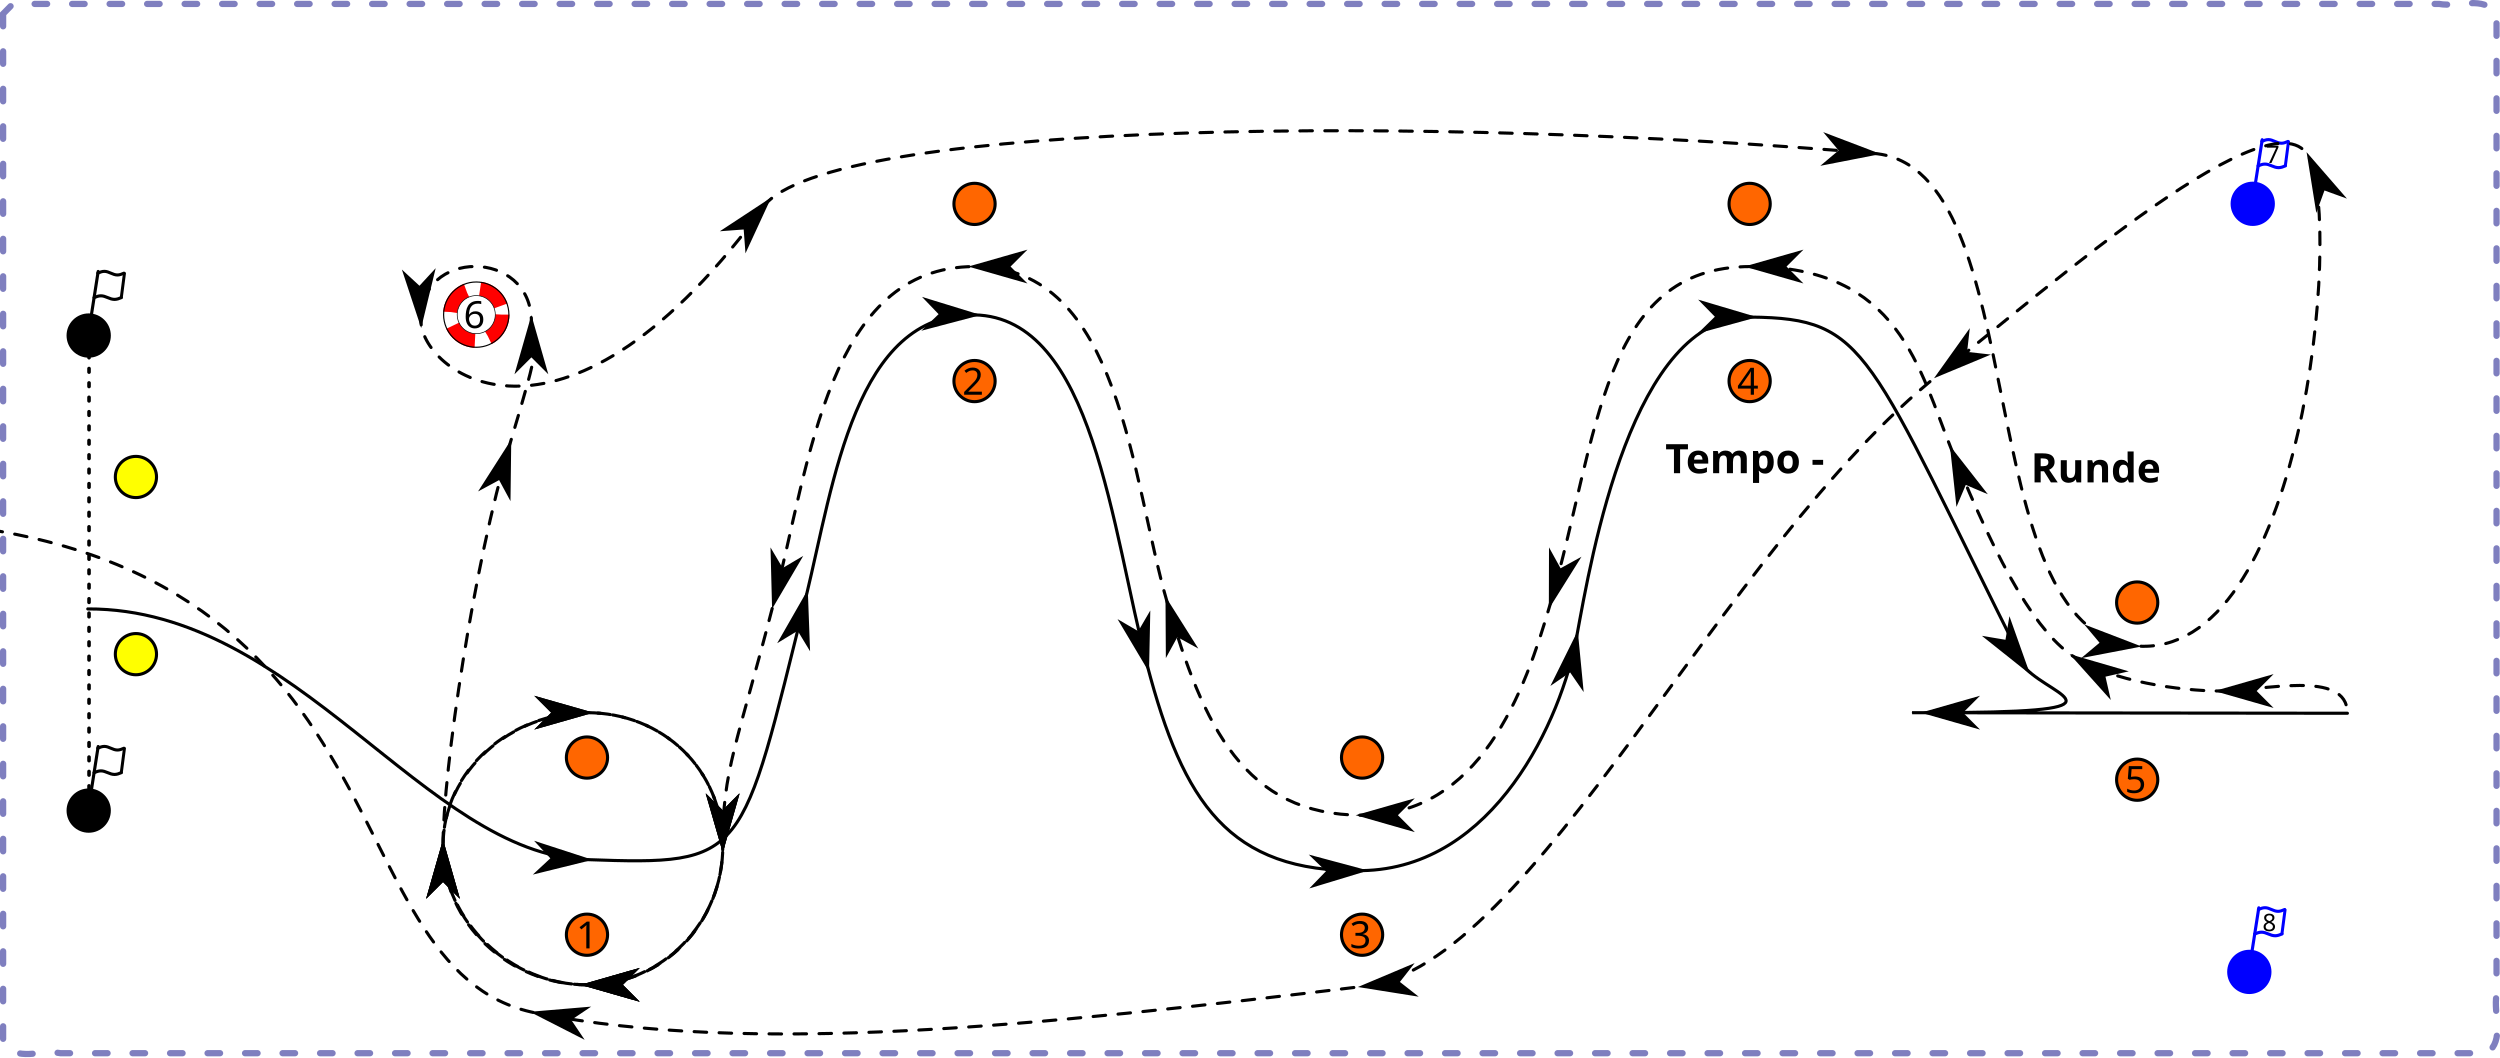
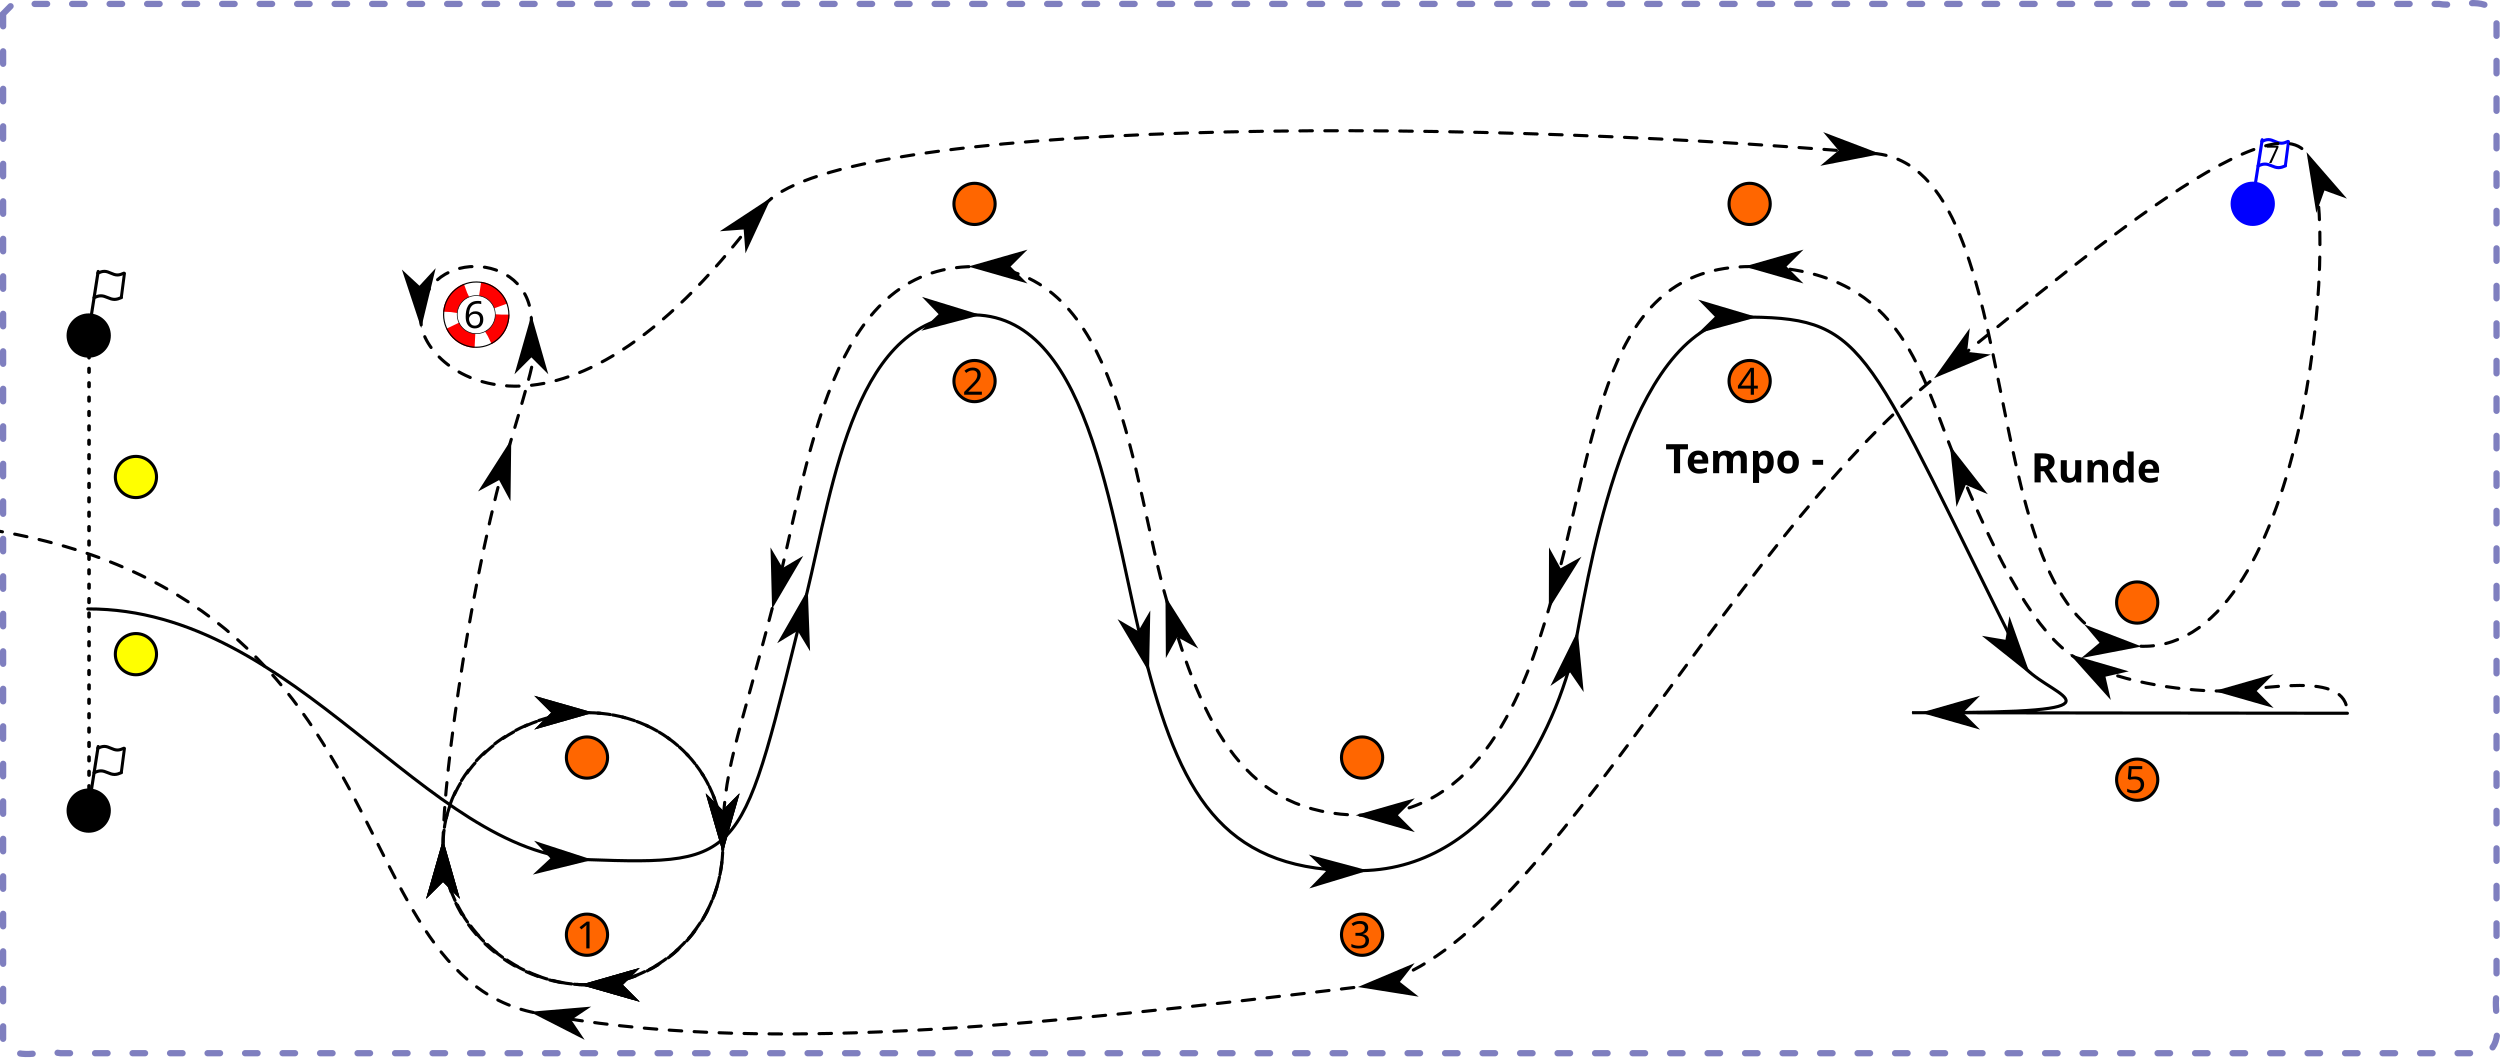
<svg xmlns="http://www.w3.org/2000/svg" version="1.0" id="svg3641" height="360.829" width="853.326" style="enable-background:new" xml:space="preserve">
  <defs id="arrows">
    <marker id="RazorWire" refX="0" refY="0" orient="auto" style="overflow:visible">
      <path id="path5527" style="fill:#34ff00;fill-opacity:1;fill-rule:evenodd;stroke:#34ff00;stroke-width:0.085pt;stroke-opacity:1" d="M 0.019,-0.632 V 0.595 L -6.621,2.568 H 9.113 L 2.979,0.595 V -0.632 L 9.166,-2.472 H -6.594 Z" />
    </marker>
    <marker orient="auto" refY="0" refX="0" id="Scissors" style="overflow:visible">
      <path id="schere" d="M 9.696,-3.847 C 8.661,-5.095 6.794,-5.052 5.4,-4.515 l -8.76,3.283 c -2.548,-1.394 -5.065,-0.995 -5.065,-1.673 0,-0.53 0.487,-0.414 0.414,-1.795 -0.07,-1.326 -1.454,-2.307 -2.763,-2.22 -1.309,-0.008 -2.666,0.995 -2.678,2.379 -0.098,1.393 1.074,2.688 2.461,2.779 1.624,0.242 4.499,-0.742 5.848,1.676 C -6.148,1.766 -7.931,1.771 -9.543,1.679 -10.882,1.602 -12.489,1.985 -13.128,3.301 c -0.617,1.261 -0.012,3.056 1.405,3.442 1.43,0.525 3.393,-0.138 3.733,-1.782 0.262,-1.267 -0.635,-1.862 -0.291,-2.322 0.26,-0.347 1.91,-0.146 4.85,-1.466 L 6.055,4.515 C 7.253,4.85 8.718,4.839 9.78,3.66 L -0.055,-0.057 Z M -9.832,-5.874 c 1.381,0.771 1.268,2.862 -0.167,3.268 -1.298,0.452 -2.956,-0.81 -2.542,-2.216 0.242,-1.154 1.764,-1.579 2.709,-1.052 z m 0.06,8.552 c 1.441,0.532 1.196,2.97 -0.269,3.298 -0.972,0.337 -2.361,-0.148 -2.459,-1.293 -0.189,-1.392 1.446,-2.65 2.728,-2.005 z" style="fill:#34ff00;fill-opacity:1;stroke:#34ff00;stroke-width:1.067;stroke-opacity:1" />
    </marker>
    <marker orient="auto" refY="0" refX="0" id="Legs" style="overflow:visible">
      <g id="g5494" transform="scale(-0.7)" style="fill:#34ff00;fill-opacity:1;stroke:#34ff00;stroke-opacity:1">
        <g id="g5496" transform="matrix(0,-1,-1,0,22.0892,22.73484)" style="fill:#34ff00;fill-opacity:1;stroke:#34ff00;stroke-opacity:1">
          <path id="path5498" d="m 22.636,22.054 c -7.371,5.036 -2.618,7.047 -6.23,14.339" style="fill:#34ff00;fill-opacity:1;fill-rule:evenodd;stroke:#34ff00;stroke-width:1.067pt;stroke-opacity:1" />
          <path id="path5500" d="m 22.825,21.918 c -1.451,8.904 3.772,9.355 4.805,14.747" style="fill:#34ff00;fill-opacity:1;fill-rule:evenodd;stroke:#34ff00;stroke-width:1.067pt;stroke-opacity:1" />
        </g>
        <path id="path5502" d="m -15.029,-7.181 -0.984,4.313 4.227,-1.305 z" style="fill:#34ff00;fill-opacity:1;fill-rule:evenodd;stroke:#34ff00;stroke-width:1.067pt;stroke-opacity:1" />
        <path id="path5504" d="m -16.23,4.861 1.999,3.946 2.418,-3.704 z" style="fill:#34ff00;fill-opacity:1;fill-rule:evenodd;stroke:#34ff00;stroke-width:1.067pt;stroke-opacity:1" />
      </g>
    </marker>
    <linearGradient id="linearGradient5477">
      <stop style="stop-color:#57e307;stop-opacity:1;" offset="0" id="stop5479" />
    </linearGradient>
    <marker style="overflow:visible" id="Arrow1Lend" refX="0" refY="0" orient="auto">
      <path style="fill-rule:evenodd;stroke:#000000;stroke-width:0.853pt;marker-start:none" d="M -10.667,0 -14.933,4.267 0,0 -14.933,-4.267 Z" id="path3104" />
    </marker>
    <marker style="overflow:visible" id="Arrow1Lstart" refX="0" refY="0" orient="auto">
      <path style="fill-rule:evenodd;stroke:#000000;stroke-width:0.853pt;marker-start:none" d="M 10.667,0 14.933,-4.267 0,0 14.933,4.267 Z" id="path3282" />
    </marker>
    <marker style="overflow:visible" id="Arrow1Lstart-7" refX="0" refY="0" orient="auto">
      <path style="fill-rule:evenodd;stroke:#000000;stroke-width:0.853pt;marker-start:none" d="M 10.667,0 14.933,-4.267 0,0 14.933,4.267 Z" id="path3282-4" />
    </marker>
    <marker style="overflow:visible" id="Arrow1Lend-6" refX="0" refY="0" orient="auto">
      <path style="fill-rule:evenodd;stroke:#000000;stroke-width:0.853pt;marker-start:none" d="M -10.667,0 -14.933,4.267 0,0 -14.933,-4.267 Z" id="path3104-0" />
    </marker>
  </defs>
  <g transform="translate(-215.4445,-435.3955)" style="display:inline" id="Parcours">
    <defs id="defs2076" />
    <g id="g1" />
    <g id="layer6" style="display:inline">
      <g transform="translate(18.94796,85.04597)" id="Zeitnahme" style="display:inline">
        <g id="g13156" transform="translate(-177.6378,-94.48819)">
          <path style="fill:#000000;fill-opacity:1;stroke:#000000;stroke-width:1.762" d="m 411.087,559.37 c 0,-3.685 -2.986,-6.678 -6.678,-6.678 -3.683,0 -6.678,2.987 -6.678,6.678 0,3.685 2.987,6.678 6.678,6.678 3.685,0 6.678,-2.987 6.678,-6.678 z" id="Zeit_oben" />
        </g>
        <g id="g13172" transform="translate(-177.6378,67.66194)">
          <path style="fill:#000000;fill-opacity:1;stroke:#000000;stroke-width:1.762" d="m 411.087,559.37 c 0,-3.685 -2.986,-6.678 -6.678,-6.678 -3.683,0 -6.678,2.987 -6.678,6.678 0,3.685 2.987,6.678 6.678,6.678 3.685,0 6.678,-2.987 6.678,-6.678 z" id="Zeit_unten" />
        </g>
        <path style="fill:none;stroke:#000000;stroke-width:1.228;stroke-linecap:round;stroke-linejoin:miter;stroke-miterlimit:4;stroke-dasharray:1.228, 3.684;stroke-dashoffset:0;stroke-opacity:1" d="m 226.886,466.315 c 0,23.379 0,46.759 0,70.138 0,19.991 0,67.885 0,87.271" id="path14169" />
      </g>
      <g transform="translate(113.4362,157.2769)" id="Tor1" style="display:inline;fill:#ff6600">
        <path style="fill:#ff6600;stroke:#000000;stroke-width:1.056" d="m 309.393,536.693 c 0,-3.883 -3.149,-7.032 -7.031,-7.032 -3.881,0 -7.031,3.148 -7.031,7.032 0,3.883 3.15,7.031 7.031,7.031 3.882,0 7.031,-3.147 7.031,-7.031 z" id="Tor1_innen" />
        <path style="fill:#ff6600;stroke:#000000;stroke-width:1.056" d="m 309.393,597.166 c 0,-3.883 -3.149,-7.032 -7.031,-7.032 -3.881,0 -7.031,3.148 -7.031,7.032 0,3.883 3.15,7.031 7.031,7.031 3.882,0 7.031,-3.147 7.031,-7.031 z" id="Tor1_aussen" />
      </g>
      <g transform="translate(226.8221,-31.69941)" id="Tor2" style="display:inline;fill:#ff6600">
        <path style="fill:#ff6600;stroke:#000000;stroke-width:1.056" d="m 328.291,536.693 c 0,-3.883 -3.149,-7.032 -7.031,-7.032 -3.881,0 -7.031,3.148 -7.031,7.032 0,3.883 3.15,7.031 7.031,7.031 3.882,0 7.031,-3.147 7.031,-7.031 z" id="Tor2_aussen" />
        <path style="fill:#ff6600;stroke:#000000;stroke-width:1.056" d="m 328.291,597.166 c 0,-3.883 -3.149,-7.032 -7.031,-7.032 -3.881,0 -7.031,3.148 -7.031,7.032 0,3.883 3.15,7.031 7.031,7.031 3.882,0 7.031,-3.147 7.031,-7.031 z" id="Tor2_innen" />
      </g>
      <g transform="translate(340.2078,157.2769)" id="Tor3" style="display:inline;fill:#ff6600">
        <path style="fill:#ff6600;stroke:#000000;stroke-width:1.056" d="m 347.189,536.693 c 0,-3.883 -3.149,-7.032 -7.031,-7.032 -3.881,0 -7.031,3.148 -7.031,7.032 0,3.883 3.15,7.031 7.031,7.031 3.882,0 7.031,-3.147 7.031,-7.031 z" id="Tor3_innen" />
        <path style="fill:#ff6600;stroke:#000000;stroke-width:1.056" d="m 347.189,597.166 c 0,-3.883 -3.149,-7.032 -7.031,-7.032 -3.881,0 -7.031,3.148 -7.031,7.032 0,3.883 3.15,7.031 7.031,7.031 3.882,0 7.031,-3.147 7.031,-7.031 z" id="Tor3_aussen" />
      </g>
      <g transform="translate(453.5935,-31.69941)" id="Tor4" style="display:inline;fill:#ff6600">
        <path style="fill:#ff6600;stroke:#000000;stroke-width:1.056" d="m 366.086,536.693 c 0,-3.883 -3.149,-7.032 -7.031,-7.032 -3.881,0 -7.031,3.148 -7.031,7.032 0,3.883 3.15,7.031 7.031,7.031 3.882,0 7.031,-3.147 7.031,-7.031 z" id="Tor4_aussen" />
        <path style="fill:#ff6600;stroke:#000000;stroke-width:1.056" d="m 366.086,597.166 c 0,-3.883 -3.149,-7.032 -7.031,-7.032 -3.881,0 -7.031,3.148 -7.031,7.032 0,3.883 3.15,7.031 7.031,7.031 3.882,0 7.031,-3.147 7.031,-7.031 z" id="Tor4_innen" />
      </g>
      <g transform="translate(566.9793,104.3635)" id="Tor5" style="display:inline;fill:#ff6600">
        <path style="fill:#ff6600;stroke:#000000;stroke-width:1.056" d="m 384.984,536.693 c 0,-3.883 -3.149,-7.032 -7.031,-7.032 -3.881,0 -7.031,3.148 -7.031,7.032 0,3.883 3.15,7.031 7.031,7.031 3.882,0 7.031,-3.147 7.031,-7.031 z" id="Tor5_oben" />
        <path style="fill:#ff6600;stroke:#000000;stroke-width:1.056" d="m 384.984,597.166 c 0,-3.883 -3.149,-7.032 -7.031,-7.032 -3.881,0 -7.031,3.148 -7.031,7.032 0,3.883 3.15,7.031 7.031,7.031 3.882,0 7.031,-3.147 7.031,-7.031 z" id="Tor5_unten" />
      </g>
      <g transform="translate(18.94796,138.3793)" id="Schikane" style="display:inline">
        <g style="fill:none" id="Ring">
          <ellipse id="path8826" style="fill:none;stroke:#ff0000;stroke-width:4.821;stroke-linecap:butt;stroke-linejoin:round;stroke-miterlimit:4;stroke-dasharray:9.643, 4.821;stroke-dashoffset:0;stroke-opacity:1" cx="359.055" cy="404.409" rx="8.928" ry="8.928" />
          <ellipse style="display:inline;fill:none;stroke:#000000;stroke-width:0.229;stroke-linecap:round;stroke-linejoin:round;stroke-miterlimit:4;stroke-dasharray:none;stroke-dashoffset:0;stroke-opacity:1" id="path3620" cx="359.055" cy="404.409" rx="6.5" ry="6.5" />
          <ellipse style="display:inline;fill:none;stroke:#000000;stroke-width:0.393;stroke-linecap:round;stroke-linejoin:round;stroke-miterlimit:4;stroke-dasharray:none;stroke-dashoffset:0;stroke-opacity:1" id="path2733" cx="359.055" cy="404.409" rx="11.142" ry="11.142" />
        </g>
      </g>
      <g transform="translate(-40.52031,61.51377)" id="StartZiel" style="display:inline">
        <path style="fill:#ffff00;stroke:#000000;stroke-width:1.056" d="m 309.393,536.693 c 0,-3.883 -3.149,-7.032 -7.031,-7.032 -3.881,0 -7.031,3.148 -7.031,7.032 0,3.883 3.15,7.031 7.031,7.031 3.882,0 7.031,-3.147 7.031,-7.031 z" id="StartZiel_oben" />
        <path style="fill:#ffff00;stroke:#000000;stroke-width:1.056" d="m 309.393,597.166 c 0,-3.883 -3.149,-7.032 -7.031,-7.032 -3.881,0 -7.031,3.148 -7.031,7.032 0,3.883 3.15,7.031 7.031,7.031 3.882,0 7.031,-3.147 7.031,-7.031 z" id="StartZiel_unten" />
      </g>
    </g>
  </g>
  <g transform="translate(-215.4445,-435.3955)" style="display:inline" id="ParcoursLabel">
    <defs id="defs2832" />
    <g id="g3113" style="display:inline">
      <text xml:space="preserve" style="font-style:normal;font-weight:normal;font-size:12.8px;line-height:0%;font-family:'Arial Black';display:inline;fill:#000000;fill-opacity:1;stroke:none;stroke-width:1.067" x="373.691" y="547.37" id="Nummer_Schikane">
        <tspan id="tspan3032" x="373.691" y="547.37" style="font-size:12.8px;line-height:1.25;stroke-width:1.067">6</tspan>
      </text>
      <text xml:space="preserve" style="font-style:normal;font-weight:normal;font-size:12.8px;line-height:0%;font-family:'Arial Black';display:inline;fill:#000000;fill-opacity:1;stroke:none;stroke-width:1.067" x="412.13" y="759.102" id="Nummer_Tor1">
        <tspan id="tspan3036" x="412.13" y="759.102" style="font-size:12.8px;line-height:1.25;stroke-width:1.067">1</tspan>
      </text>
      <text xml:space="preserve" style="font-style:normal;font-weight:normal;font-size:12.8px;line-height:0%;font-family:'Arial Black';display:inline;fill:#000000;fill-opacity:1;stroke:none;stroke-width:1.067" x="808.383" y="570.125" id="Nummer_Tor4">
        <tspan id="tspan3040" x="808.383" y="570.125" style="font-size:12.8px;line-height:1.25;stroke-width:1.067">4</tspan>
      </text>
      <text xml:space="preserve" style="font-style:normal;font-weight:normal;font-size:12.8px;line-height:0%;font-family:'Arial Black';display:inline;fill:#000000;fill-opacity:1;stroke:none;stroke-width:1.067" x="940.704" y="706.032" id="Nummer_Tor5">
        <tspan id="tspan3044" x="940.704" y="706.032" style="font-size:12.8px;line-height:1.25;stroke-width:1.067">5</tspan>
      </text>
      <text xml:space="preserve" style="font-style:normal;font-weight:normal;font-size:12.8px;line-height:0%;font-family:'Arial Black';display:inline;fill:#000000;fill-opacity:1;stroke:none;stroke-width:1.067" x="676.131" y="759.024" id="Nummer_Tor3">
        <tspan id="tspan3048" x="676.131" y="759.024" style="font-size:12.8px;line-height:1.25;stroke-width:1.067">3</tspan>
      </text>
      <g transform="translate(579.9631,-35.51099)" id="Speedboje_oben" style="display:inline">
        <path id="path3052" d="m 411.087,540.472 c 0,-3.685 -2.986,-6.678 -6.678,-6.678 -3.683,0 -6.678,2.987 -6.678,6.678 0,3.685 2.987,6.678 6.678,6.678 3.685,0 6.678,-2.987 6.678,-6.678 z" style="fill:#0000ff;fill-opacity:1;stroke:#0000ff;stroke-width:1.762" />
        <g style="stroke:#0000ff" id="g3062">
          <path id="path3054" d="m 407.511,519.18 c 0.372,-0.161 0.745,-0.325 1.117,-0.438 0.372,-0.114 0.744,-0.181 1.117,-0.181 0.372,0 0.744,0.063 1.117,0.181 0.372,0.113 0.744,0.273 1.116,0.438 0.369,0.16 0.745,0.321 1.117,0.434 0.369,0.114 0.745,0.181 1.117,0.181 0.368,0 0.745,-0.064 1.117,-0.181 0.368,-0.113 0.744,-0.274 1.117,-0.434" style="fill:none;stroke:#0000ff;stroke-width:1.052;stroke-linecap:round;stroke-linejoin:round" />
          <path id="path3056" d="m 407.643,518.601 -2.7,17.3 v 0.258 0" style="fill:none;stroke:#0000ff;stroke-width:1.067;stroke-linecap:round;stroke-linejoin:round" />
          <path id="path3058" d="m 406.246,527.522 c 0.384,-0.158 0.775,-0.317 1.163,-0.429 0.383,-0.113 0.775,-0.179 1.163,-0.179 0.383,0 0.774,0.062 1.163,0.179 0.387,0.112 0.774,0.271 1.163,0.429 0.387,0.159 0.774,0.317 1.162,0.433 0.388,0.109 0.775,0.175 1.163,0.175 0.388,0 0.775,-0.062 1.163,-0.175 0.387,-0.112 0.775,-0.271 1.163,-0.433" style="fill:none;stroke:#0000ff;stroke-width:1.067;stroke-linecap:round;stroke-linejoin:round" />
          <path id="path3060" d="m 416.604,519.31 -1.039,7.969 v 0.12 0" style="fill:none;stroke:#0000ff;stroke-width:1.024;stroke-linecap:round" />
        </g>
        <text xml:space="preserve" style="font-style:normal;font-weight:normal;font-size:12.8px;line-height:0%;font-family:'Arial Black';fill:#000000;fill-opacity:1;stroke:none;stroke-width:1.067" x="408.873" y="526.543" id="text3066">
          <tspan id="tspan3064" x="408.873" y="526.543" style="font-size:8.242px;line-height:1.25;stroke-width:1.067">7</tspan>
        </text>
      </g>
      <text xml:space="preserve" style="font-style:normal;font-weight:normal;font-size:12.8px;line-height:0%;font-family:'Arial Black';display:inline;fill:#000000;fill-opacity:1;stroke:none;stroke-width:1.067" x="543.926" y="570.125" id="Nummer_Tor2">
        <tspan id="tspan3088" x="543.926" y="570.125" style="font-size:12.8px;line-height:1.25;stroke-width:1.067">2</tspan>
      </text>
      <g id="Zeit_oben_Flagge">
        <path id="path3092" d="m 248.821,528.636 c 0.372,-0.161 0.745,-0.325 1.117,-0.438 0.372,-0.114 0.744,-0.181 1.117,-0.181 0.372,0 0.744,0.063 1.117,0.181 0.372,0.113 0.744,0.273 1.116,0.438 0.369,0.16 0.745,0.321 1.117,0.434 0.369,0.114 0.745,0.181 1.117,0.181 0.368,0 0.745,-0.064 1.117,-0.181 0.368,-0.113 0.744,-0.274 1.117,-0.434" style="display:inline;fill:none;stroke:#000000;stroke-width:1.052;stroke-linecap:round;stroke-linejoin:round" />
        <path id="path3094" d="m 248.953,528.057 -2.7,17.3 v 0.258 0" style="display:inline;fill:none;stroke:#000000;stroke-width:1.067;stroke-linecap:round;stroke-linejoin:round" />
        <path id="path3096" d="m 247.556,536.977 c 0.384,-0.158 0.775,-0.317 1.163,-0.429 0.383,-0.113 0.775,-0.179 1.163,-0.179 0.383,0 0.774,0.062 1.163,0.179 0.387,0.112 0.774,0.271 1.163,0.429 0.387,0.159 0.774,0.317 1.162,0.433 0.388,0.109 0.775,0.175 1.163,0.175 0.388,0 0.775,-0.062 1.163,-0.175 0.387,-0.112 0.775,-0.271 1.163,-0.433" style="display:inline;fill:none;stroke:#000000;stroke-width:1.067;stroke-linecap:round;stroke-linejoin:round" />
        <path id="path3098" d="m 257.914,528.766 -1.039,7.969 v 0.12 0" style="display:inline;fill:none;stroke:#000000;stroke-width:1.024;stroke-linecap:round" />
      </g>
      <g id="Zeit_unten_Flagge">
        <path id="path3102" d="m 248.821,690.786 c 0.372,-0.161 0.745,-0.325 1.117,-0.438 0.372,-0.114 0.744,-0.181 1.117,-0.181 0.372,0 0.744,0.063 1.117,0.181 0.372,0.113 0.744,0.273 1.116,0.438 0.369,0.16 0.745,0.321 1.117,0.434 0.369,0.114 0.745,0.181 1.117,0.181 0.368,0 0.745,-0.064 1.117,-0.181 0.368,-0.113 0.744,-0.274 1.117,-0.434" style="display:inline;fill:none;stroke:#000000;stroke-width:1.052;stroke-linecap:round;stroke-linejoin:round" />
        <path id="path3105" d="m 248.953,690.207 -2.7,17.3 v 0.258 0" style="display:inline;fill:none;stroke:#000000;stroke-width:1.067;stroke-linecap:round;stroke-linejoin:round" />
        <path id="path3107" d="m 247.556,699.127 c 0.384,-0.158 0.775,-0.317 1.163,-0.429 0.383,-0.113 0.775,-0.179 1.163,-0.179 0.383,0 0.774,0.062 1.163,0.179 0.387,0.112 0.774,0.271 1.163,0.429 0.387,0.159 0.774,0.317 1.162,0.433 0.388,0.109 0.775,0.175 1.163,0.175 0.388,0 0.775,-0.062 1.163,-0.175 0.387,-0.112 0.775,-0.271 1.163,-0.433" style="display:inline;fill:none;stroke:#000000;stroke-width:1.067;stroke-linecap:round;stroke-linejoin:round" />
        <path id="path3109" d="m 257.914,690.916 -1.039,7.969 v 0.12 0" style="display:inline;fill:none;stroke:#000000;stroke-width:1.024;stroke-linecap:round" />
      </g>
    </g>
  </g>
-   <g transform="translate(363.3543,-208.7303)" id="Speedboje_unten" style="display:inline;enable-background:new">
-     <path id="path2174" d="m 411.087,540.472 c 0,-3.685 -2.986,-6.678 -6.678,-6.678 -3.683,0 -6.678,2.987 -6.678,6.678 0,3.685 2.987,6.678 6.678,6.678 3.685,0 6.678,-2.987 6.678,-6.678 z" style="fill:#0000ff;fill-opacity:1;stroke:#0000ff;stroke-width:1.762" />
-     <g style="fill:none;stroke:#0000ff" id="g2184">
-       <path id="path2176" d="m 407.511,519.18 c 0.372,-0.161 0.745,-0.325 1.117,-0.438 0.372,-0.114 0.744,-0.181 1.117,-0.181 0.372,0 0.744,0.063 1.117,0.181 0.372,0.113 0.744,0.273 1.116,0.438 0.369,0.16 0.745,0.321 1.117,0.434 0.369,0.114 0.745,0.181 1.117,0.181 0.368,0 0.745,-0.064 1.117,-0.181 0.368,-0.113 0.744,-0.274 1.117,-0.434" style="fill:none;stroke:#0000ff;stroke-width:1.052;stroke-linecap:round;stroke-linejoin:round" />
-       <path id="path2178" d="m 407.643,518.601 -2.7,17.3 v 0.258 0" style="fill:none;stroke:#0000ff;stroke-width:1.067;stroke-linecap:round;stroke-linejoin:round" />
-       <path id="path2180" d="m 406.246,527.522 c 0.384,-0.158 0.775,-0.317 1.163,-0.429 0.383,-0.113 0.775,-0.179 1.163,-0.179 0.383,0 0.774,0.062 1.163,0.179 0.387,0.112 0.774,0.271 1.163,0.429 0.387,0.159 0.774,0.317 1.162,0.433 0.388,0.109 0.775,0.175 1.163,0.175 0.388,0 0.775,-0.062 1.163,-0.175 0.387,-0.112 0.775,-0.271 1.163,-0.433" style="fill:none;stroke:#0000ff;stroke-width:1.067;stroke-linecap:round;stroke-linejoin:round" />
-       <path id="path2182" d="m 416.604,519.31 -1.039,7.969 v 0.12 0" style="fill:none;stroke:#0000ff;stroke-width:1.024;stroke-linecap:round" />
-     </g>
-     <text xml:space="preserve" style="font-style:normal;font-weight:normal;font-size:12.8px;line-height:0%;font-family:'Arial Black';fill:#000000;fill-opacity:1;stroke:none;stroke-width:1.067" x="408.873" y="526.543" id="text2188">
-       <tspan id="tspan2186" x="408.873" y="526.543" style="font-size:8.242px;line-height:1.25;stroke-width:1.067">8</tspan>
-     </text>
-   </g>
  <g transform="translate(-215.4445,-435.3955)" style="display:inline" id="Klasse7_rc5">
    <path id="path3415" d="m 169.627,612.629 c 191.122,3.112 154.526,153.963 228.822,168.552 74.295,14.589 170.648,4.426 282.681,-9.151 57.817,-7.006 121.464,-149.389 196.184,-208.91 38.154,-30.393 115.197,-97.734 126.372,-73.792 11.176,23.942 -1.99,171.639 -59.421,166.542 -57.431,-5.097 -33.971,-163.372 -89.062,-168.092 -151.061,-12.944 -349.409,-11.197 -377.937,16.681 -68.294,94.744 -117.416,58.974 -118.153,40.691 -1.011,-25.058 37.712,-25.079 37.712,0 0,15.274 4.503,2.236 -7.509,42.396 -12.012,40.159 -22.661,110.333 -22.663,136.631 -0.002,25.87 23.429,47.369 49.146,47.369 25.717,0 46.349,-21 46.349,-47.333 0,-26.333 -20.632,-45.56 -46.349,-45.56 -25.717,0 -49.143,19.227 -49.143,45.525 0,26.298 23.427,47.369 49.143,47.369 25.717,0 46.511,-21.463 46.349,-47.369 -0.162,-25.905 4.927,-34.694 17.386,-83.061 12.459,-48.205 18.661,-114.738 68.614,-114.738 49.951,0 53.378,72.457 65.733,114.738 12.355,42.281 26.346,72.534 66.486,72.534 40.14,0 55.394,-41.478 64.356,-72.534 16.463,-57.048 17.376,-114.738 68.292,-114.738 50.916,0 57.354,34.881 68.821,63.194 16.312,40.274 29.187,62.268 41.921,70.278 12.734,8.01 35.576,11.412 49.734,11.412 13.99,0 43.19,-7.596 43.19,7.587" style="display:inline;fill:none;stroke:#000000;stroke-width:1.066;stroke-linecap:round;stroke-linejoin:round;stroke-miterlimit:4;stroke-dasharray:4.263, 4.263;stroke-dashoffset:0;stroke-opacity:1;marker-start:none;marker-mid:url(#Arrow1Lstart);marker-end:none" />
    <path id="path3417" d="m 1016.681,678.851 c 0,0 -181.32,-0.198 -143.404,-0.198 71.653,0 43.372,-5.128 33.803,-14.92 -54.824,-109.218 -53.653,-119.673 -94.066,-120.105 -40.413,-0.433 -54.324,81.519 -59.43,109.238 -5.106,27.719 -27.807,78.951 -73.317,79.705 -45.51,0.754 -60.986,-23.578 -73.189,-69.9 -12.203,-46.322 -18.343,-118.973 -59.026,-119.797 -40.683,-0.824 -47.992,57.187 -57.414,95.945 -22.459,90.358 -20.057,91.969 -75.111,89.98 -55.054,-1.989 -98.673,-85.73 -170.121,-85.558" style="display:inline;fill:none;stroke:#000000;stroke-width:1.067;stroke-linecap:round;stroke-linejoin:round;stroke-miterlimit:4;stroke-dashoffset:0;stroke-opacity:1;marker-start:none;marker-mid:url(#Arrow1Lstart);marker-end:none" />
    <path id="path3419" d="m 462.148,724.213 c 0,-26.333 -20.632,-45.56 -46.349,-45.56 -25.717,0 -49.143,19.827 -49.143,45.56 0,26.47 22.661,47.333 49.143,47.333 26.47,0 46.349,-21.463 46.349,-47.333 z" style="display:inline;fill:none;stroke:#000000;stroke-width:1.067;stroke-linecap:round;stroke-linejoin:round;stroke-miterlimit:4;stroke-dasharray:4.267, 4.267;stroke-dashoffset:3.8;stroke-opacity:1;marker-start:none;marker-mid:url(#Arrow1Lstart);marker-end:none" />
    <text id="text3421" y="876.114" x="243.389" style="font-style:normal;font-weight:normal;font-size:12.8px;line-height:0%;font-family:Verdana;display:inline;fill:#e6e6e6;fill-opacity:1;stroke:none;stroke-width:1.067" xml:space="preserve">
      <tspan id="tspan3423" y="876.114" x="243.389" style="font-size:19.2px;line-height:1.25;stroke-width:1.067">Ablegen - Startlinie - in den Parcours, d.h. außen um die Tore 1 - 2 - 3 - 4 -</tspan>
      <tspan id="tspan3425" y="900.114" x="243.389" style="font-size:19.2px;line-height:1.25;stroke-width:1.067">rückwärts durch das Tor 5 - vorwärts wieder in den Parcours, d.h. durch die Tore</tspan>
      <tspan id="tspan3427" y="924.114" x="243.389" style="font-size:19.2px;line-height:1.25;stroke-width:1.067">4 - 3 - 2 - schnelle Umkreisung des Tores 1 (das Tor 1 bleibt an der Steuerbordseite!) -</tspan>
      <tspan id="tspan3429" y="948.114" x="243.389" style="font-size:19.2px;line-height:1.25;stroke-width:1.067">Schikane an der Tonne 6 - Temporunde: <tspan id="tspan3431" style="font-weight:bold;font-size:19.2px;fill:#e6e6e6;stroke-width:1.067">außen</tspan> an den Toren 2 und 4, um die</tspan>
      <tspan id="tspan3433" y="972.114" x="243.389" style="font-size:19.2px;line-height:1.25;stroke-width:1.067">Tonne 7, <tspan id="tspan3435" style="font-weight:bold;font-size:19.2px;fill:#e6e6e6;stroke-width:1.067">innen</tspan> an den Toren 4 und 2 vorbei - Ziellinie - anlegen.</tspan>
    </text>
    <g transform="translate(18.94796,138.3793)" id="g3437">
      <text xml:space="preserve" style="font-style:normal;font-weight:bold;font-size:12.8px;line-height:0%;font-family:Verdana;fill:#000000;fill-opacity:1;stroke:none;stroke-width:1.067" x="764.899" y="458.537" id="text3439">
        <tspan id="tspan3441" x="764.899" y="458.537" style="font-size:13.867px;line-height:1.25;stroke-width:1.067">Tempo -</tspan>
      </text>
      <text xml:space="preserve" style="font-style:normal;font-weight:bold;font-size:12.8px;line-height:0%;font-family:Verdana;fill:#000000;fill-opacity:1;stroke:none;stroke-width:1.067" x="889.699" y="461.668" id="text3443">
        <tspan id="tspan3445" x="889.699" y="461.668" style="font-size:13.867px;line-height:1.25;stroke-width:1.067">Runde</tspan>
      </text>
    </g>
    <text id="text3447" y="328.002" x="595.582" style="font-style:normal;font-weight:normal;font-size:12.8px;line-height:0%;font-family:Verdana;text-align:center;text-anchor:middle;display:inline;fill:#000000;fill-opacity:1;stroke:none;stroke-width:1.067" xml:space="preserve">
      <tspan style="font-weight:bold;font-size:38.4px;line-height:1.25;text-align:center;text-anchor:middle;stroke-width:1.067" y="328.002" x="595.582" id="tspan3449">DMYV-Jugend</tspan>
      <tspan id="tspan3451" style="font-weight:bold;font-size:38.4px;line-height:1.25;text-align:center;text-anchor:middle;stroke-width:1.067" y="376.002" x="595.582">Motorboot-Slalom</tspan>
      <tspan id="tspan3455" style="font-weight:bold;font-size:38.4px;line-height:1.25;text-align:center;text-anchor:middle;stroke-width:1.067" y="424.002" x="595.582">Klasse 7 rc5</tspan>
    </text>
  </g>
  <g id="Export_Area" style="display:inline;opacity:1" transform="translate(-180.8124,-194.4877)">
    <path style="display:inline;opacity:0.5;fill:none;fill-opacity:1;fill-rule:nonzero;stroke:#000080;stroke-width:2.133;stroke-linecap:round;stroke-linejoin:miter;stroke-miterlimit:4;stroke-dasharray:4.267, 8.533;stroke-dashoffset:0;stroke-opacity:1" d="m 181.879,199.201 c 0,117.134 0,234.268 0,351.402 4.38,6.419 13.104,2.145 19.592,3.374 276.059,0 552.117,0 828.176,0 6.295,-4.466 2.103,-13.361 3.309,-19.977 0,-111.6 0,-223.2 0,-334.8 -4.38,-6.419 -13.104,-2.145 -19.592,-3.374 -276.059,0 -552.117,0 -828.176,0 -1.103,1.125 -2.206,2.25 -3.309,3.374 z" id="rect4816" />
    <g id="g2" />
    <g id="g3" />
  </g>
</svg>
